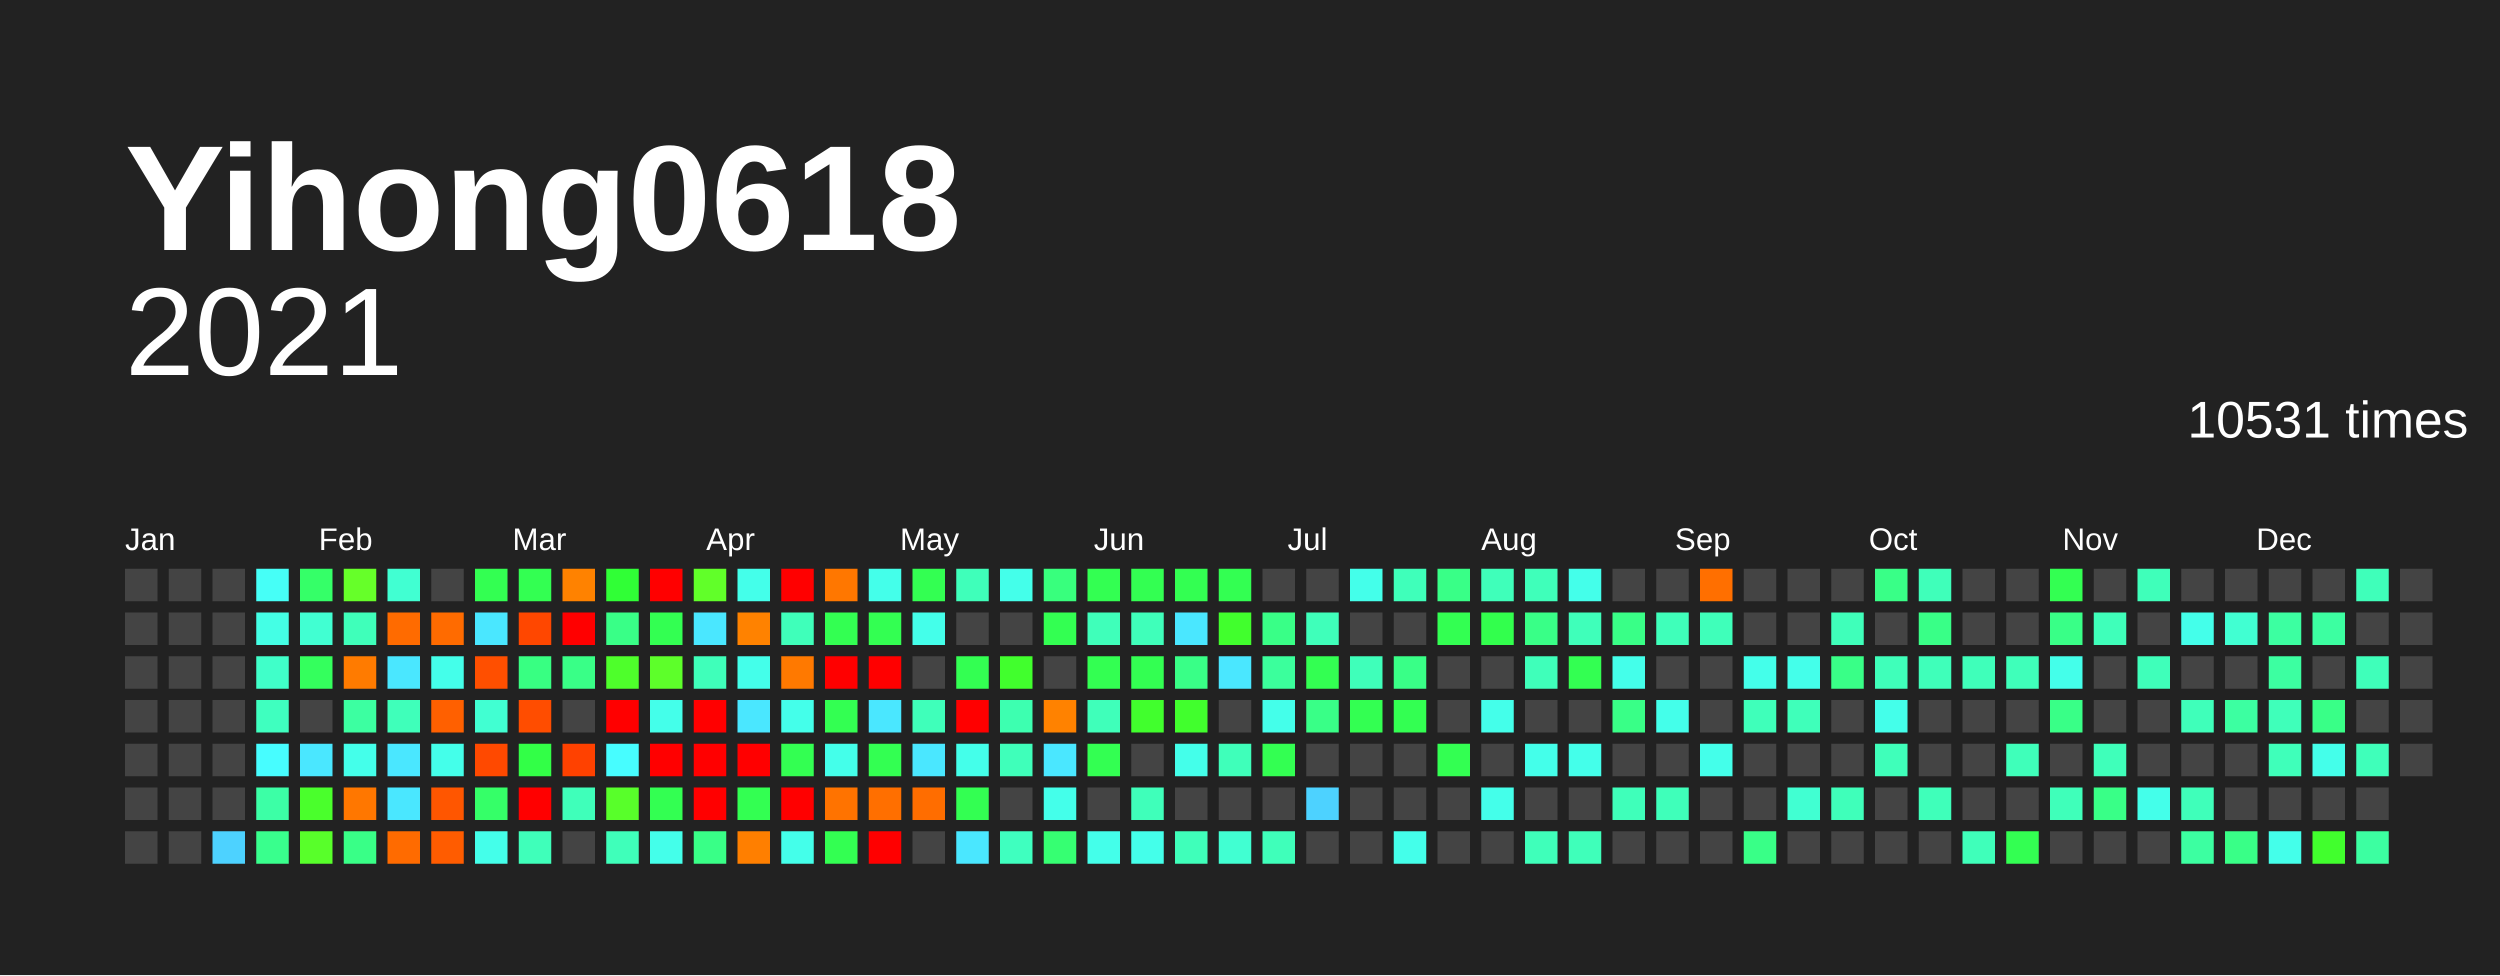
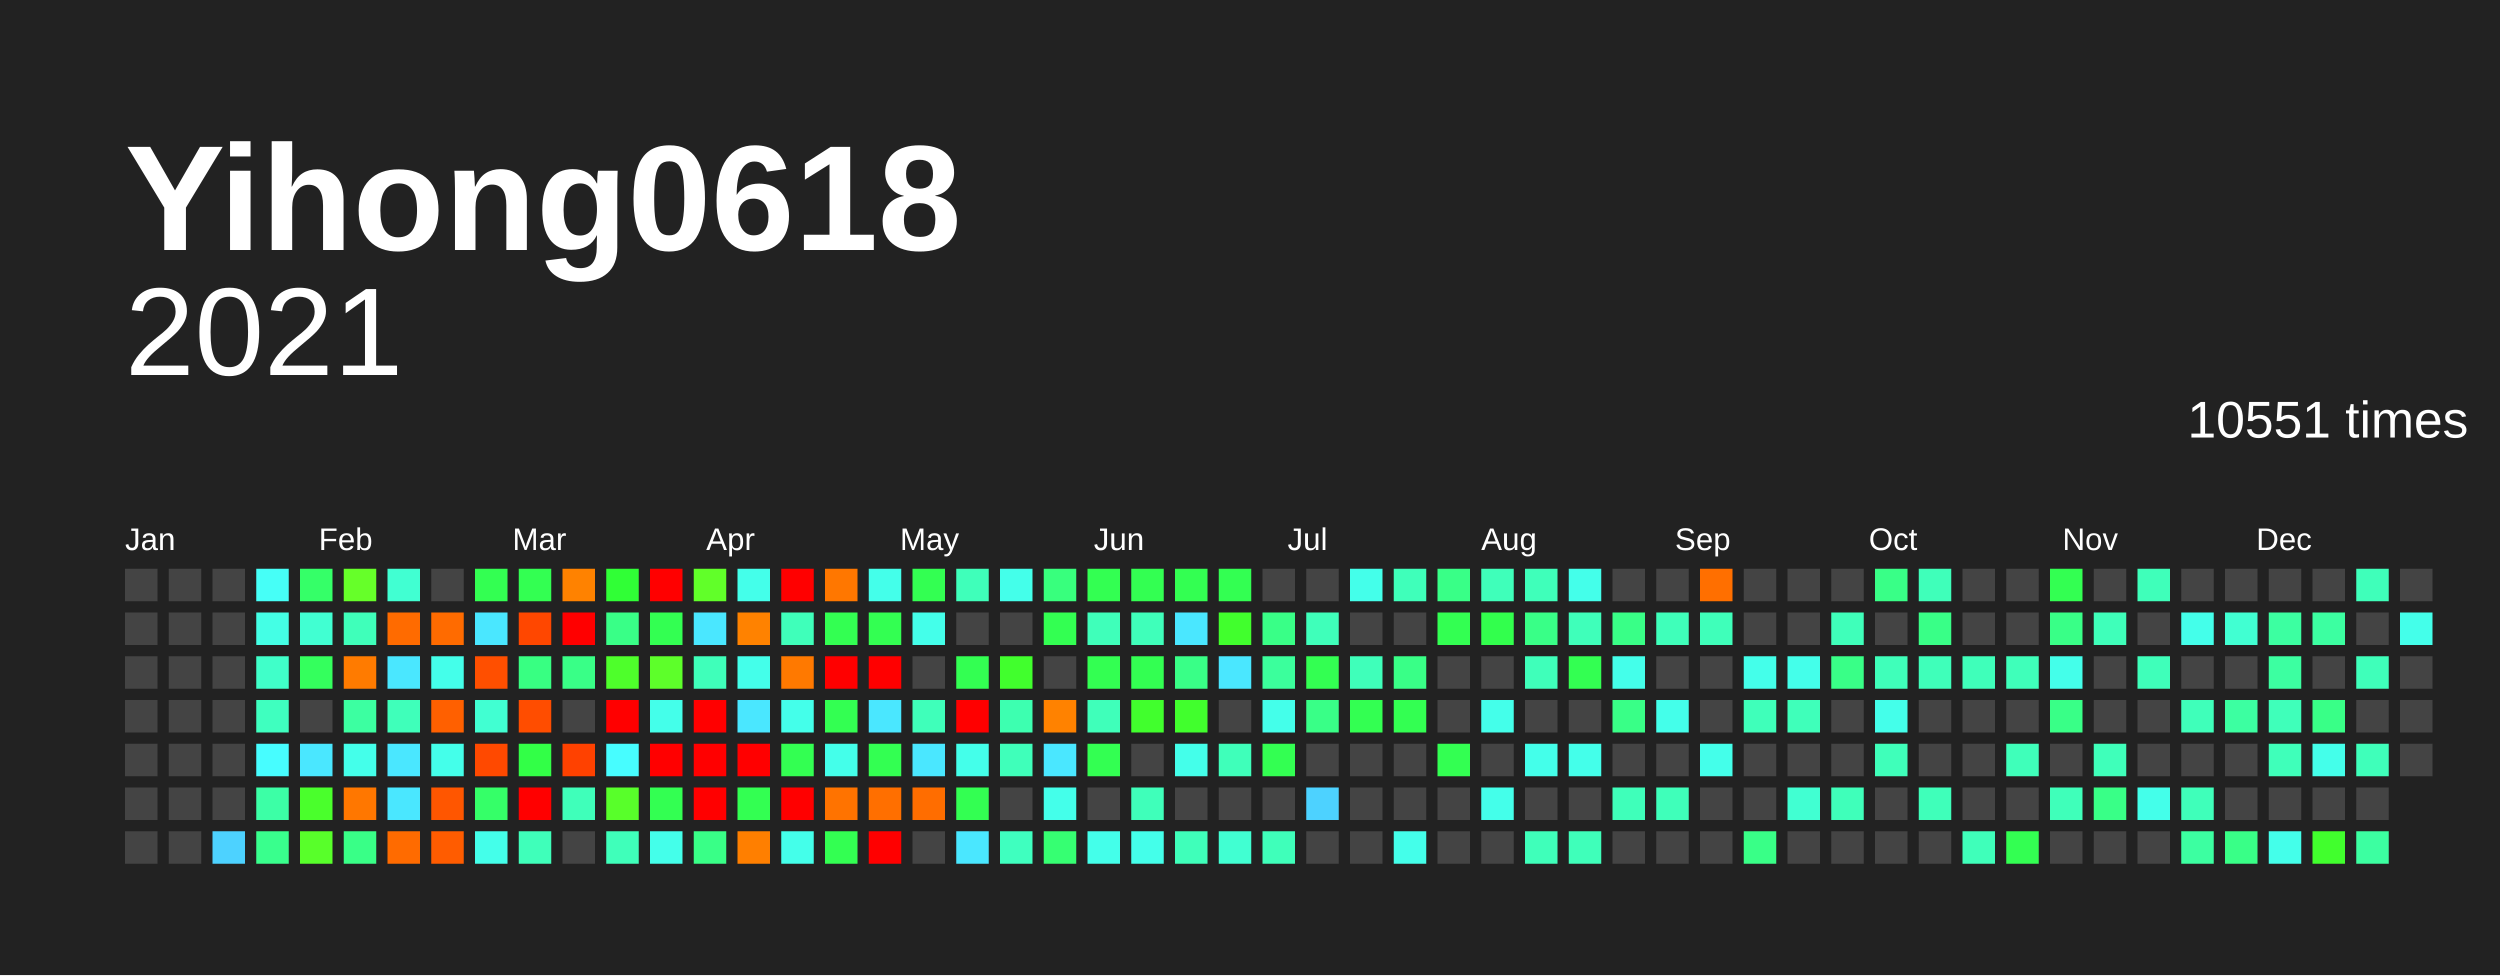
<svg xmlns="http://www.w3.org/2000/svg" baseProfile="full" height="78mm" version="1.1" viewBox="0,0,200,78" width="200mm">
  <defs />
  <rect fill="#222222" height="78" width="200" x="0" y="0" />
  <text fill="#FFFFFF" style="font-size:12px; font-family:Arial; font-weight:bold;" x="10" y="20">Yihong0618</text>
  <text alignment-baseline="hanging" fill="#FFFFFF" style="font-size:10.0px; font-family:Arial;" x="10" y="30">2021</text>
-   <text alignment-baseline="hanging" fill="#FFFFFF" style="font-size:4.125px; font-family:Arial;" x="175" y="35">10531 times</text>
+   <text alignment-baseline="hanging" fill="#FFFFFF" style="font-size:4.125px; font-family:Arial;" x="175" y="35">10551 times</text>
  <text fill="#FFFFFF" style="font-size:2.5px; font-family:Arial" x="10.0" y="44">Jan</text>
  <text fill="#FFFFFF" style="font-size:2.5px; font-family:Arial" x="25.5" y="44">Feb</text>
  <text fill="#FFFFFF" style="font-size:2.5px; font-family:Arial" x="41.0" y="44">Mar</text>
  <text fill="#FFFFFF" style="font-size:2.5px; font-family:Arial" x="56.5" y="44">Apr</text>
  <text fill="#FFFFFF" style="font-size:2.5px; font-family:Arial" x="72.0" y="44">May</text>
  <text fill="#FFFFFF" style="font-size:2.5px; font-family:Arial" x="87.5" y="44">Jun</text>
  <text fill="#FFFFFF" style="font-size:2.5px; font-family:Arial" x="103.0" y="44">Jul</text>
  <text fill="#FFFFFF" style="font-size:2.5px; font-family:Arial" x="118.5" y="44">Aug</text>
  <text fill="#FFFFFF" style="font-size:2.5px; font-family:Arial" x="134.0" y="44">Sep</text>
  <text fill="#FFFFFF" style="font-size:2.5px; font-family:Arial" x="149.5" y="44">Oct</text>
  <text fill="#FFFFFF" style="font-size:2.5px; font-family:Arial" x="165.0" y="44">Nov</text>
  <text fill="#FFFFFF" style="font-size:2.5px; font-family:Arial" x="180.5" y="44">Dec</text>
  <rect fill="#444444" height="2.6" width="2.6" x="10.0" y="45.5" />
  <rect fill="#444444" height="2.6" width="2.6" x="10.0" y="49.0" />
  <rect fill="#444444" height="2.6" width="2.6" x="10.0" y="52.5" />
  <rect fill="#444444" height="2.6" width="2.6" x="10.0" y="56.0" />
  <rect fill="#444444" height="2.6" width="2.6" x="10.0" y="59.5" />
  <rect fill="#444444" height="2.6" width="2.6" x="10.0" y="63.0" />
  <rect fill="#444444" height="2.6" width="2.6" x="10.0" y="66.5" />
  <rect fill="#444444" height="2.6" width="2.6" x="13.5" y="45.5" />
  <rect fill="#444444" height="2.6" width="2.6" x="13.5" y="49.0" />
  <rect fill="#444444" height="2.6" width="2.6" x="13.5" y="52.5" />
  <rect fill="#444444" height="2.6" width="2.6" x="13.5" y="56.0" />
  <rect fill="#444444" height="2.6" width="2.6" x="13.5" y="59.5" />
  <rect fill="#444444" height="2.6" width="2.6" x="13.5" y="63.0" />
  <rect fill="#444444" height="2.6" width="2.6" x="13.5" y="66.5" />
  <rect fill="#444444" height="2.6" width="2.6" x="17.0" y="45.5" />
  <rect fill="#444444" height="2.6" width="2.6" x="17.0" y="49.0" />
  <rect fill="#444444" height="2.6" width="2.6" x="17.0" y="52.5" />
  <rect fill="#444444" height="2.6" width="2.6" x="17.0" y="56.0" />
  <rect fill="#444444" height="2.6" width="2.6" x="17.0" y="59.5" />
  <rect fill="#444444" height="2.6" width="2.6" x="17.0" y="63.0" />
  <rect fill="#4dd2ff" height="2.6" width="2.6" x="17.0" y="66.5" />
  <rect fill="#46fff7" height="2.6" width="2.6" x="20.5" y="45.5" />
  <rect fill="#44ffe5" height="2.6" width="2.6" x="20.5" y="49.0" />
  <rect fill="#40ffc9" height="2.6" width="2.6" x="20.5" y="52.5" />
  <rect fill="#3fffbf" height="2.6" width="2.6" x="20.5" y="56.0" />
  <rect fill="#47fdff" height="2.6" width="2.6" x="20.5" y="59.5" />
  <rect fill="#3cffa6" height="2.6" width="2.6" x="20.5" y="63.0" />
  <rect fill="#39ff8d" height="2.6" width="2.6" x="20.5" y="66.5" />
  <rect fill="#35ff68" height="2.6" width="2.6" x="24.0" y="45.5" />
  <rect fill="#41ffd2" height="2.6" width="2.6" x="24.0" y="49.0" />
  <rect fill="#34ff5d" height="2.6" width="2.6" x="24.0" y="52.5" />
  <rect fill="#444444" height="2.6" width="2.6" x="24.0" y="56.0" />
  <rect fill="#4ae7ff" height="2.6" width="2.6" x="24.0" y="59.5" />
  <rect fill="#4aff2c" height="2.6" width="2.6" x="24.0" y="63.0" />
  <rect fill="#58ff2a" height="2.6" width="2.6" x="24.0" y="66.5" />
  <rect fill="#66ff29" height="2.6" width="2.6" x="27.5" y="45.5" />
  <rect fill="#3fffba" height="2.6" width="2.6" x="27.5" y="49.0" />
  <rect fill="#ff7b00" height="2.6" width="2.6" x="27.5" y="52.5" />
  <rect fill="#3cffa1" height="2.6" width="2.6" x="27.5" y="56.0" />
  <rect fill="#44ffea" height="2.6" width="2.6" x="27.5" y="59.5" />
  <rect fill="#ff7700" height="2.6" width="2.6" x="27.5" y="63.0" />
  <rect fill="#39ff87" height="2.6" width="2.6" x="27.5" y="66.5" />
  <rect fill="#41ffd2" height="2.6" width="2.6" x="31.0" y="45.5" />
  <rect fill="#ff6b00" height="2.6" width="2.6" x="31.0" y="49.0" />
  <rect fill="#4ae7ff" height="2.6" width="2.6" x="31.0" y="52.5" />
  <rect fill="#3fffba" height="2.6" width="2.6" x="31.0" y="56.0" />
  <rect fill="#4ae7ff" height="2.6" width="2.6" x="31.0" y="59.5" />
  <rect fill="#4ae7ff" height="2.6" width="2.6" x="31.0" y="63.0" />
  <rect fill="#ff6b00" height="2.6" width="2.6" x="31.0" y="66.5" />
  <rect fill="#444444" height="2.6" width="2.6" x="34.5" y="45.5" />
  <rect fill="#ff6b00" height="2.6" width="2.6" x="34.5" y="49.0" />
  <rect fill="#44ffea" height="2.6" width="2.6" x="34.5" y="52.5" />
  <rect fill="#ff6000" height="2.6" width="2.6" x="34.5" y="56.0" />
  <rect fill="#44ffea" height="2.6" width="2.6" x="34.5" y="59.5" />
  <rect fill="#ff5600" height="2.6" width="2.6" x="34.5" y="63.0" />
  <rect fill="#ff5c00" height="2.6" width="2.6" x="34.5" y="66.5" />
  <rect fill="#33ff52" height="2.6" width="2.6" x="38.0" y="45.5" />
  <rect fill="#4ae7ff" height="2.6" width="2.6" x="38.0" y="49.0" />
  <rect fill="#ff4f00" height="2.6" width="2.6" x="38.0" y="52.5" />
  <rect fill="#41ffd2" height="2.6" width="2.6" x="38.0" y="56.0" />
  <rect fill="#ff4900" height="2.6" width="2.6" x="38.0" y="59.5" />
  <rect fill="#35ff68" height="2.6" width="2.6" x="38.0" y="63.0" />
  <rect fill="#44ffea" height="2.6" width="2.6" x="38.0" y="66.5" />
  <rect fill="#33ff52" height="2.6" width="2.6" x="41.5" y="45.5" />
  <rect fill="#ff4700" height="2.6" width="2.6" x="41.5" y="49.0" />
  <rect fill="#38ff82" height="2.6" width="2.6" x="41.5" y="52.5" />
  <rect fill="#ff4d00" height="2.6" width="2.6" x="41.5" y="56.0" />
  <rect fill="#32ff47" height="2.6" width="2.6" x="41.5" y="59.5" />
  <rect fill="red" height="2.6" width="2.6" x="41.5" y="63.0" />
  <rect fill="#3fffba" height="2.6" width="2.6" x="41.5" y="66.5" />
  <rect fill="#ff8200" height="2.6" width="2.6" x="45.0" y="45.5" />
  <rect fill="red" height="2.6" width="2.6" x="45.0" y="49.0" />
  <rect fill="#39ff87" height="2.6" width="2.6" x="45.0" y="52.5" />
  <rect fill="#444444" height="2.6" width="2.6" x="45.0" y="56.0" />
  <rect fill="#ff4100" height="2.6" width="2.6" x="45.0" y="59.5" />
  <rect fill="#3fffba" height="2.6" width="2.6" x="45.0" y="63.0" />
  <rect fill="#444444" height="2.6" width="2.6" x="45.0" y="66.5" />
  <rect fill="#30ff36" height="2.6" width="2.6" x="48.5" y="45.5" />
  <rect fill="#39ff87" height="2.6" width="2.6" x="48.5" y="49.0" />
  <rect fill="#4eff2b" height="2.6" width="2.6" x="48.5" y="52.5" />
  <rect fill="red" height="2.6" width="2.6" x="48.5" y="56.0" />
  <rect fill="#47fdff" height="2.6" width="2.6" x="48.5" y="59.5" />
  <rect fill="#58ff2a" height="2.6" width="2.6" x="48.5" y="63.0" />
  <rect fill="#3fffba" height="2.6" width="2.6" x="48.5" y="66.5" />
  <rect fill="red" height="2.6" width="2.6" x="52.0" y="45.5" />
  <rect fill="#33ff52" height="2.6" width="2.6" x="52.0" y="49.0" />
  <rect fill="#5dff2a" height="2.6" width="2.6" x="52.0" y="52.5" />
  <rect fill="#44ffea" height="2.6" width="2.6" x="52.0" y="56.0" />
  <rect fill="red" height="2.6" width="2.6" x="52.0" y="59.5" />
  <rect fill="#33ff52" height="2.6" width="2.6" x="52.0" y="63.0" />
  <rect fill="#44ffea" height="2.6" width="2.6" x="52.0" y="66.5" />
  <rect fill="#61ff29" height="2.6" width="2.6" x="55.5" y="45.5" />
  <rect fill="#4ae7ff" height="2.6" width="2.6" x="55.5" y="49.0" />
  <rect fill="#3fffba" height="2.6" width="2.6" x="55.5" y="52.5" />
  <rect fill="red" height="2.6" width="2.6" x="55.5" y="56.0" />
  <rect fill="red" height="2.6" width="2.6" x="55.5" y="59.5" />
  <rect fill="red" height="2.6" width="2.6" x="55.5" y="63.0" />
  <rect fill="#39ff87" height="2.6" width="2.6" x="55.5" y="66.5" />
  <rect fill="#44ffea" height="2.6" width="2.6" x="59.0" y="45.5" />
  <rect fill="#ff8200" height="2.6" width="2.6" x="59.0" y="49.0" />
  <rect fill="#44ffea" height="2.6" width="2.6" x="59.0" y="52.5" />
  <rect fill="#4ae7ff" height="2.6" width="2.6" x="59.0" y="56.0" />
  <rect fill="red" height="2.6" width="2.6" x="59.0" y="59.5" />
  <rect fill="#33ff52" height="2.6" width="2.6" x="59.0" y="63.0" />
  <rect fill="#ff7f00" height="2.6" width="2.6" x="59.0" y="66.5" />
  <rect fill="red" height="2.6" width="2.6" x="62.5" y="45.5" />
  <rect fill="#3fffba" height="2.6" width="2.6" x="62.5" y="49.0" />
  <rect fill="#ff7900" height="2.6" width="2.6" x="62.5" y="52.5" />
  <rect fill="#44ffea" height="2.6" width="2.6" x="62.5" y="56.0" />
  <rect fill="#33ff52" height="2.6" width="2.6" x="62.5" y="59.5" />
  <rect fill="red" height="2.6" width="2.6" x="62.5" y="63.0" />
  <rect fill="#44ffea" height="2.6" width="2.6" x="62.5" y="66.5" />
  <rect fill="#ff7700" height="2.6" width="2.6" x="66.0" y="45.5" />
  <rect fill="#33ff52" height="2.6" width="2.6" x="66.0" y="49.0" />
  <rect fill="red" height="2.6" width="2.6" x="66.0" y="52.5" />
  <rect fill="#33ff52" height="2.6" width="2.6" x="66.0" y="56.0" />
  <rect fill="#44ffea" height="2.6" width="2.6" x="66.0" y="59.5" />
  <rect fill="#ff7300" height="2.6" width="2.6" x="66.0" y="63.0" />
  <rect fill="#33ff52" height="2.6" width="2.6" x="66.0" y="66.5" />
  <rect fill="#44ffea" height="2.6" width="2.6" x="69.5" y="45.5" />
  <rect fill="#33ff52" height="2.6" width="2.6" x="69.5" y="49.0" />
  <rect fill="red" height="2.6" width="2.6" x="69.5" y="52.5" />
  <rect fill="#4ae7ff" height="2.6" width="2.6" x="69.5" y="56.0" />
  <rect fill="#33ff52" height="2.6" width="2.6" x="69.5" y="59.5" />
  <rect fill="#ff6f00" height="2.6" width="2.6" x="69.5" y="63.0" />
  <rect fill="red" height="2.6" width="2.6" x="69.5" y="66.5" />
  <rect fill="#33ff52" height="2.6" width="2.6" x="73.0" y="45.5" />
  <rect fill="#44ffea" height="2.6" width="2.6" x="73.0" y="49.0" />
  <rect fill="#444444" height="2.6" width="2.6" x="73.0" y="52.5" />
  <rect fill="#3fffba" height="2.6" width="2.6" x="73.0" y="56.0" />
  <rect fill="#4ae7ff" height="2.6" width="2.6" x="73.0" y="59.5" />
  <rect fill="#ff6d00" height="2.6" width="2.6" x="73.0" y="63.0" />
  <rect fill="#444444" height="2.6" width="2.6" x="73.0" y="66.5" />
  <rect fill="#3fffba" height="2.6" width="2.6" x="76.5" y="45.5" />
  <rect fill="#444444" height="2.6" width="2.6" x="76.5" y="49.0" />
  <rect fill="#33ff52" height="2.6" width="2.6" x="76.5" y="52.5" />
  <rect fill="red" height="2.6" width="2.6" x="76.5" y="56.0" />
  <rect fill="#44ffea" height="2.6" width="2.6" x="76.5" y="59.5" />
  <rect fill="#33ff52" height="2.6" width="2.6" x="76.5" y="63.0" />
  <rect fill="#4ae7ff" height="2.6" width="2.6" x="76.5" y="66.5" />
  <rect fill="#44ffea" height="2.6" width="2.6" x="80.0" y="45.5" />
  <rect fill="#444444" height="2.6" width="2.6" x="80.0" y="49.0" />
  <rect fill="#41ff2d" height="2.6" width="2.6" x="80.0" y="52.5" />
  <rect fill="#3dffb0" height="2.6" width="2.6" x="80.0" y="56.0" />
  <rect fill="#3fffba" height="2.6" width="2.6" x="80.0" y="59.5" />
  <rect fill="#444444" height="2.6" width="2.6" x="80.0" y="63.0" />
  <rect fill="#3fffbf" height="2.6" width="2.6" x="80.0" y="66.5" />
  <rect fill="#38ff7d" height="2.6" width="2.6" x="83.5" y="45.5" />
  <rect fill="#33ff52" height="2.6" width="2.6" x="83.5" y="49.0" />
  <rect fill="#444444" height="2.6" width="2.6" x="83.5" y="52.5" />
  <rect fill="#ff8200" height="2.6" width="2.6" x="83.5" y="56.0" />
  <rect fill="#4ae7ff" height="2.6" width="2.6" x="83.5" y="59.5" />
  <rect fill="#44ffea" height="2.6" width="2.6" x="83.5" y="63.0" />
  <rect fill="#36ff72" height="2.6" width="2.6" x="83.5" y="66.5" />
  <rect fill="#33ff52" height="2.6" width="2.6" x="87.0" y="45.5" />
  <rect fill="#3fffba" height="2.6" width="2.6" x="87.0" y="49.0" />
  <rect fill="#33ff52" height="2.6" width="2.6" x="87.0" y="52.5" />
  <rect fill="#3fffba" height="2.6" width="2.6" x="87.0" y="56.0" />
  <rect fill="#33ff52" height="2.6" width="2.6" x="87.0" y="59.5" />
  <rect fill="#444444" height="2.6" width="2.6" x="87.0" y="63.0" />
  <rect fill="#44ffea" height="2.6" width="2.6" x="87.0" y="66.5" />
  <rect fill="#33ff52" height="2.6" width="2.6" x="90.5" y="45.5" />
  <rect fill="#3fffba" height="2.6" width="2.6" x="90.5" y="49.0" />
  <rect fill="#33ff52" height="2.6" width="2.6" x="90.5" y="52.5" />
  <rect fill="#41ff2d" height="2.6" width="2.6" x="90.5" y="56.0" />
  <rect fill="#444444" height="2.6" width="2.6" x="90.5" y="59.5" />
  <rect fill="#3fffba" height="2.6" width="2.6" x="90.5" y="63.0" />
  <rect fill="#44ffea" height="2.6" width="2.6" x="90.5" y="66.5" />
  <rect fill="#33ff52" height="2.6" width="2.6" x="94.0" y="45.5" />
  <rect fill="#4ae7ff" height="2.6" width="2.6" x="94.0" y="49.0" />
  <rect fill="#39ff87" height="2.6" width="2.6" x="94.0" y="52.5" />
  <rect fill="#41ff2d" height="2.6" width="2.6" x="94.0" y="56.0" />
  <rect fill="#44ffea" height="2.6" width="2.6" x="94.0" y="59.5" />
  <rect fill="#444444" height="2.6" width="2.6" x="94.0" y="63.0" />
  <rect fill="#3fffba" height="2.6" width="2.6" x="94.0" y="66.5" />
  <rect fill="#33ff52" height="2.6" width="2.6" x="97.5" y="45.5" />
  <rect fill="#41ff2d" height="2.6" width="2.6" x="97.5" y="49.0" />
  <rect fill="#4ae7ff" height="2.6" width="2.6" x="97.5" y="52.5" />
  <rect fill="#444444" height="2.6" width="2.6" x="97.5" y="56.0" />
  <rect fill="#3fffba" height="2.6" width="2.6" x="97.5" y="59.5" />
  <rect fill="#444444" height="2.6" width="2.6" x="97.5" y="63.0" />
  <rect fill="#41ffd2" height="2.6" width="2.6" x="97.5" y="66.5" />
  <rect fill="#444444" height="2.6" width="2.6" x="101.0" y="45.5" />
  <rect fill="#39ff87" height="2.6" width="2.6" x="101.0" y="49.0" />
  <rect fill="#3bff9c" height="2.6" width="2.6" x="101.0" y="52.5" />
  <rect fill="#44ffea" height="2.6" width="2.6" x="101.0" y="56.0" />
  <rect fill="#33ff52" height="2.6" width="2.6" x="101.0" y="59.5" />
  <rect fill="#444444" height="2.6" width="2.6" x="101.0" y="63.0" />
  <rect fill="#3fffba" height="2.6" width="2.6" x="101.0" y="66.5" />
  <rect fill="#444444" height="2.6" width="2.6" x="104.5" y="45.5" />
  <rect fill="#3fffba" height="2.6" width="2.6" x="104.5" y="49.0" />
  <rect fill="#33ff52" height="2.6" width="2.6" x="104.5" y="52.5" />
  <rect fill="#39ff87" height="2.6" width="2.6" x="104.5" y="56.0" />
  <rect fill="#444444" height="2.6" width="2.6" x="104.5" y="59.5" />
  <rect fill="#4dd2ff" height="2.6" width="2.6" x="104.5" y="63.0" />
  <rect fill="#444444" height="2.6" width="2.6" x="104.5" y="66.5" />
  <rect fill="#44ffea" height="2.6" width="2.6" x="108.0" y="45.5" />
  <rect fill="#444444" height="2.6" width="2.6" x="108.0" y="49.0" />
  <rect fill="#3fffba" height="2.6" width="2.6" x="108.0" y="52.5" />
  <rect fill="#33ff52" height="2.6" width="2.6" x="108.0" y="56.0" />
  <rect fill="#444444" height="2.6" width="2.6" x="108.0" y="59.5" />
  <rect fill="#444444" height="2.6" width="2.6" x="108.0" y="63.0" />
  <rect fill="#444444" height="2.6" width="2.6" x="108.0" y="66.5" />
  <rect fill="#3fffba" height="2.6" width="2.6" x="111.5" y="45.5" />
  <rect fill="#444444" height="2.6" width="2.6" x="111.5" y="49.0" />
  <rect fill="#39ff87" height="2.6" width="2.6" x="111.5" y="52.5" />
  <rect fill="#33ff52" height="2.6" width="2.6" x="111.5" y="56.0" />
  <rect fill="#444444" height="2.6" width="2.6" x="111.5" y="59.5" />
  <rect fill="#444444" height="2.6" width="2.6" x="111.5" y="63.0" />
  <rect fill="#44ffea" height="2.6" width="2.6" x="111.5" y="66.5" />
  <rect fill="#39ff87" height="2.6" width="2.6" x="115.0" y="45.5" />
  <rect fill="#33ff52" height="2.6" width="2.6" x="115.0" y="49.0" />
  <rect fill="#444444" height="2.6" width="2.6" x="115.0" y="52.5" />
  <rect fill="#444444" height="2.6" width="2.6" x="115.0" y="56.0" />
  <rect fill="#33ff52" height="2.6" width="2.6" x="115.0" y="59.5" />
  <rect fill="#444444" height="2.6" width="2.6" x="115.0" y="63.0" />
  <rect fill="#444444" height="2.6" width="2.6" x="115.0" y="66.5" />
  <rect fill="#3fffba" height="2.6" width="2.6" x="118.5" y="45.5" />
  <rect fill="#32ff4d" height="2.6" width="2.6" x="118.5" y="49.0" />
  <rect fill="#444444" height="2.6" width="2.6" x="118.5" y="52.5" />
  <rect fill="#44ffea" height="2.6" width="2.6" x="118.5" y="56.0" />
  <rect fill="#444444" height="2.6" width="2.6" x="118.5" y="59.5" />
  <rect fill="#44ffea" height="2.6" width="2.6" x="118.5" y="63.0" />
  <rect fill="#444444" height="2.6" width="2.6" x="118.5" y="66.5" />
  <rect fill="#3fffba" height="2.6" width="2.6" x="122.0" y="45.5" />
  <rect fill="#39ff87" height="2.6" width="2.6" x="122.0" y="49.0" />
  <rect fill="#3fffba" height="2.6" width="2.6" x="122.0" y="52.5" />
  <rect fill="#444444" height="2.6" width="2.6" x="122.0" y="56.0" />
  <rect fill="#44ffea" height="2.6" width="2.6" x="122.0" y="59.5" />
  <rect fill="#444444" height="2.6" width="2.6" x="122.0" y="63.0" />
  <rect fill="#3fffba" height="2.6" width="2.6" x="122.0" y="66.5" />
  <rect fill="#44ffea" height="2.6" width="2.6" x="125.5" y="45.5" />
  <rect fill="#3fffba" height="2.6" width="2.6" x="125.5" y="49.0" />
  <rect fill="#33ff52" height="2.6" width="2.6" x="125.5" y="52.5" />
  <rect fill="#444444" height="2.6" width="2.6" x="125.5" y="56.0" />
  <rect fill="#44ffea" height="2.6" width="2.6" x="125.5" y="59.5" />
  <rect fill="#444444" height="2.6" width="2.6" x="125.5" y="63.0" />
  <rect fill="#3fffba" height="2.6" width="2.6" x="125.5" y="66.5" />
  <rect fill="#444444" height="2.6" width="2.6" x="129.0" y="45.5" />
  <rect fill="#39ff87" height="2.6" width="2.6" x="129.0" y="49.0" />
  <rect fill="#44ffea" height="2.6" width="2.6" x="129.0" y="52.5" />
  <rect fill="#39ff87" height="2.6" width="2.6" x="129.0" y="56.0" />
  <rect fill="#444444" height="2.6" width="2.6" x="129.0" y="59.5" />
  <rect fill="#3fffba" height="2.6" width="2.6" x="129.0" y="63.0" />
  <rect fill="#444444" height="2.6" width="2.6" x="129.0" y="66.5" />
  <rect fill="#444444" height="2.6" width="2.6" x="132.5" y="45.5" />
  <rect fill="#3fffba" height="2.6" width="2.6" x="132.5" y="49.0" />
  <rect fill="#444444" height="2.6" width="2.6" x="132.5" y="52.5" />
  <rect fill="#44ffea" height="2.6" width="2.6" x="132.5" y="56.0" />
  <rect fill="#444444" height="2.6" width="2.6" x="132.5" y="59.5" />
  <rect fill="#3fffba" height="2.6" width="2.6" x="132.5" y="63.0" />
  <rect fill="#444444" height="2.6" width="2.6" x="132.5" y="66.5" />
  <rect fill="#ff6f00" height="2.6" width="2.6" x="136.0" y="45.5" />
  <rect fill="#3fffba" height="2.6" width="2.6" x="136.0" y="49.0" />
  <rect fill="#444444" height="2.6" width="2.6" x="136.0" y="52.5" />
  <rect fill="#444444" height="2.6" width="2.6" x="136.0" y="56.0" />
  <rect fill="#44ffea" height="2.6" width="2.6" x="136.0" y="59.5" />
  <rect fill="#444444" height="2.6" width="2.6" x="136.0" y="63.0" />
  <rect fill="#444444" height="2.6" width="2.6" x="136.0" y="66.5" />
  <rect fill="#444444" height="2.6" width="2.6" x="139.5" y="45.5" />
  <rect fill="#444444" height="2.6" width="2.6" x="139.5" y="49.0" />
  <rect fill="#44ffea" height="2.6" width="2.6" x="139.5" y="52.5" />
  <rect fill="#3fffba" height="2.6" width="2.6" x="139.5" y="56.0" />
  <rect fill="#444444" height="2.6" width="2.6" x="139.5" y="59.5" />
  <rect fill="#444444" height="2.6" width="2.6" x="139.5" y="63.0" />
  <rect fill="#39ff87" height="2.6" width="2.6" x="139.5" y="66.5" />
  <rect fill="#444444" height="2.6" width="2.6" x="143.0" y="45.5" />
  <rect fill="#444444" height="2.6" width="2.6" x="143.0" y="49.0" />
  <rect fill="#44ffea" height="2.6" width="2.6" x="143.0" y="52.5" />
  <rect fill="#3fffba" height="2.6" width="2.6" x="143.0" y="56.0" />
  <rect fill="#444444" height="2.6" width="2.6" x="143.0" y="59.5" />
  <rect fill="#41ffd2" height="2.6" width="2.6" x="143.0" y="63.0" />
  <rect fill="#444444" height="2.6" width="2.6" x="143.0" y="66.5" />
  <rect fill="#444444" height="2.6" width="2.6" x="146.5" y="45.5" />
  <rect fill="#3fffba" height="2.6" width="2.6" x="146.5" y="49.0" />
  <rect fill="#39ff87" height="2.6" width="2.6" x="146.5" y="52.5" />
  <rect fill="#444444" height="2.6" width="2.6" x="146.5" y="56.0" />
  <rect fill="#444444" height="2.6" width="2.6" x="146.5" y="59.5" />
  <rect fill="#3fffba" height="2.6" width="2.6" x="146.5" y="63.0" />
  <rect fill="#444444" height="2.6" width="2.6" x="146.5" y="66.5" />
  <rect fill="#39ff87" height="2.6" width="2.6" x="150.0" y="45.5" />
  <rect fill="#444444" height="2.6" width="2.6" x="150.0" y="49.0" />
  <rect fill="#3fffba" height="2.6" width="2.6" x="150.0" y="52.5" />
  <rect fill="#44ffea" height="2.6" width="2.6" x="150.0" y="56.0" />
  <rect fill="#3fffba" height="2.6" width="2.6" x="150.0" y="59.5" />
  <rect fill="#444444" height="2.6" width="2.6" x="150.0" y="63.0" />
  <rect fill="#444444" height="2.6" width="2.6" x="150.0" y="66.5" />
  <rect fill="#3fffba" height="2.6" width="2.6" x="153.5" y="45.5" />
  <rect fill="#39ff87" height="2.6" width="2.6" x="153.5" y="49.0" />
  <rect fill="#3fffba" height="2.6" width="2.6" x="153.5" y="52.5" />
  <rect fill="#444444" height="2.6" width="2.6" x="153.5" y="56.0" />
  <rect fill="#444444" height="2.6" width="2.6" x="153.5" y="59.5" />
  <rect fill="#3fffba" height="2.6" width="2.6" x="153.5" y="63.0" />
  <rect fill="#444444" height="2.6" width="2.6" x="153.5" y="66.5" />
  <rect fill="#444444" height="2.6" width="2.6" x="157.0" y="45.5" />
  <rect fill="#444444" height="2.6" width="2.6" x="157.0" y="49.0" />
  <rect fill="#3fffba" height="2.6" width="2.6" x="157.0" y="52.5" />
  <rect fill="#444444" height="2.6" width="2.6" x="157.0" y="56.0" />
  <rect fill="#444444" height="2.6" width="2.6" x="157.0" y="59.5" />
  <rect fill="#444444" height="2.6" width="2.6" x="157.0" y="63.0" />
  <rect fill="#3fffba" height="2.6" width="2.6" x="157.0" y="66.5" />
  <rect fill="#444444" height="2.6" width="2.6" x="160.5" y="45.5" />
  <rect fill="#444444" height="2.6" width="2.6" x="160.5" y="49.0" />
  <rect fill="#3fffba" height="2.6" width="2.6" x="160.5" y="52.5" />
  <rect fill="#444444" height="2.6" width="2.6" x="160.5" y="56.0" />
  <rect fill="#3fffba" height="2.6" width="2.6" x="160.5" y="59.5" />
  <rect fill="#444444" height="2.6" width="2.6" x="160.5" y="63.0" />
  <rect fill="#33ff52" height="2.6" width="2.6" x="160.5" y="66.5" />
  <rect fill="#33ff52" height="2.6" width="2.6" x="164.0" y="45.5" />
  <rect fill="#39ff87" height="2.6" width="2.6" x="164.0" y="49.0" />
  <rect fill="#44ffea" height="2.6" width="2.6" x="164.0" y="52.5" />
  <rect fill="#39ff87" height="2.6" width="2.6" x="164.0" y="56.0" />
  <rect fill="#444444" height="2.6" width="2.6" x="164.0" y="59.5" />
  <rect fill="#3fffba" height="2.6" width="2.6" x="164.0" y="63.0" />
  <rect fill="#444444" height="2.6" width="2.6" x="164.0" y="66.5" />
  <rect fill="#444444" height="2.6" width="2.6" x="167.5" y="45.5" />
  <rect fill="#3fffba" height="2.6" width="2.6" x="167.5" y="49.0" />
  <rect fill="#444444" height="2.6" width="2.6" x="167.5" y="52.5" />
  <rect fill="#444444" height="2.6" width="2.6" x="167.5" y="56.0" />
  <rect fill="#3fffba" height="2.6" width="2.6" x="167.5" y="59.5" />
  <rect fill="#39ff87" height="2.6" width="2.6" x="167.5" y="63.0" />
  <rect fill="#444444" height="2.6" width="2.6" x="167.5" y="66.5" />
  <rect fill="#3fffba" height="2.6" width="2.6" x="171.0" y="45.5" />
  <rect fill="#444444" height="2.6" width="2.6" x="171.0" y="49.0" />
  <rect fill="#3fffba" height="2.6" width="2.6" x="171.0" y="52.5" />
  <rect fill="#444444" height="2.6" width="2.6" x="171.0" y="56.0" />
  <rect fill="#444444" height="2.6" width="2.6" x="171.0" y="59.5" />
  <rect fill="#44ffea" height="2.6" width="2.6" x="171.0" y="63.0" />
  <rect fill="#444444" height="2.6" width="2.6" x="171.0" y="66.5" />
  <rect fill="#444444" height="2.6" width="2.6" x="174.5" y="45.5" />
  <rect fill="#44ffea" height="2.6" width="2.6" x="174.5" y="49.0" />
  <rect fill="#444444" height="2.6" width="2.6" x="174.5" y="52.5" />
  <rect fill="#3fffba" height="2.6" width="2.6" x="174.5" y="56.0" />
  <rect fill="#444444" height="2.6" width="2.6" x="174.5" y="59.5" />
  <rect fill="#3fffba" height="2.6" width="2.6" x="174.5" y="63.0" />
  <rect fill="#3cffa1" height="2.6" width="2.6" x="174.5" y="66.5" />
  <rect fill="#444444" height="2.6" width="2.6" x="178.0" y="45.5" />
  <rect fill="#41ffd2" height="2.6" width="2.6" x="178.0" y="49.0" />
  <rect fill="#444444" height="2.6" width="2.6" x="178.0" y="52.5" />
  <rect fill="#3cffa1" height="2.6" width="2.6" x="178.0" y="56.0" />
  <rect fill="#444444" height="2.6" width="2.6" x="178.0" y="59.5" />
  <rect fill="#444444" height="2.6" width="2.6" x="178.0" y="63.0" />
  <rect fill="#39ff87" height="2.6" width="2.6" x="178.0" y="66.5" />
  <rect fill="#444444" height="2.6" width="2.6" x="181.5" y="45.5" />
  <rect fill="#3cffa1" height="2.6" width="2.6" x="181.5" y="49.0" />
  <rect fill="#3cffa1" height="2.6" width="2.6" x="181.5" y="52.5" />
  <rect fill="#3fffba" height="2.6" width="2.6" x="181.5" y="56.0" />
  <rect fill="#3fffba" height="2.6" width="2.6" x="181.5" y="59.5" />
  <rect fill="#444444" height="2.6" width="2.6" x="181.5" y="63.0" />
  <rect fill="#44ffea" height="2.6" width="2.6" x="181.5" y="66.5" />
  <rect fill="#444444" height="2.6" width="2.6" x="185.0" y="45.5" />
  <rect fill="#3cffa1" height="2.6" width="2.6" x="185.0" y="49.0" />
  <rect fill="#444444" height="2.6" width="2.6" x="185.0" y="52.5" />
  <rect fill="#39ff87" height="2.6" width="2.6" x="185.0" y="56.0" />
  <rect fill="#44ffea" height="2.6" width="2.6" x="185.0" y="59.5" />
  <rect fill="#444444" height="2.6" width="2.6" x="185.0" y="63.0" />
  <rect fill="#41ff2d" height="2.6" width="2.6" x="185.0" y="66.5" />
  <rect fill="#3fffba" height="2.6" width="2.6" x="188.5" y="45.5" />
  <rect fill="#444444" height="2.6" width="2.6" x="188.5" y="49.0" />
  <rect fill="#3fffba" height="2.6" width="2.6" x="188.5" y="52.5" />
  <rect fill="#444444" height="2.6" width="2.6" x="188.5" y="56.0" />
  <rect fill="#3fffba" height="2.6" width="2.6" x="188.5" y="59.5" />
  <rect fill="#444444" height="2.6" width="2.6" x="188.5" y="63.0" />
  <rect fill="#3cffa1" height="2.6" width="2.6" x="188.5" y="66.5" />
  <rect fill="#444444" height="2.6" width="2.6" x="192.0" y="45.5" />
-   <rect fill="#444444" height="2.6" width="2.6" x="192.0" y="49.0" />
+   <rect fill="#44ffea" height="2.6" width="2.6" x="192.0" y="49.0" />
  <rect fill="#444444" height="2.6" width="2.6" x="192.0" y="52.5" />
  <rect fill="#444444" height="2.6" width="2.6" x="192.0" y="56.0" />
  <rect fill="#444444" height="2.6" width="2.6" x="192.0" y="59.5" />
</svg>
